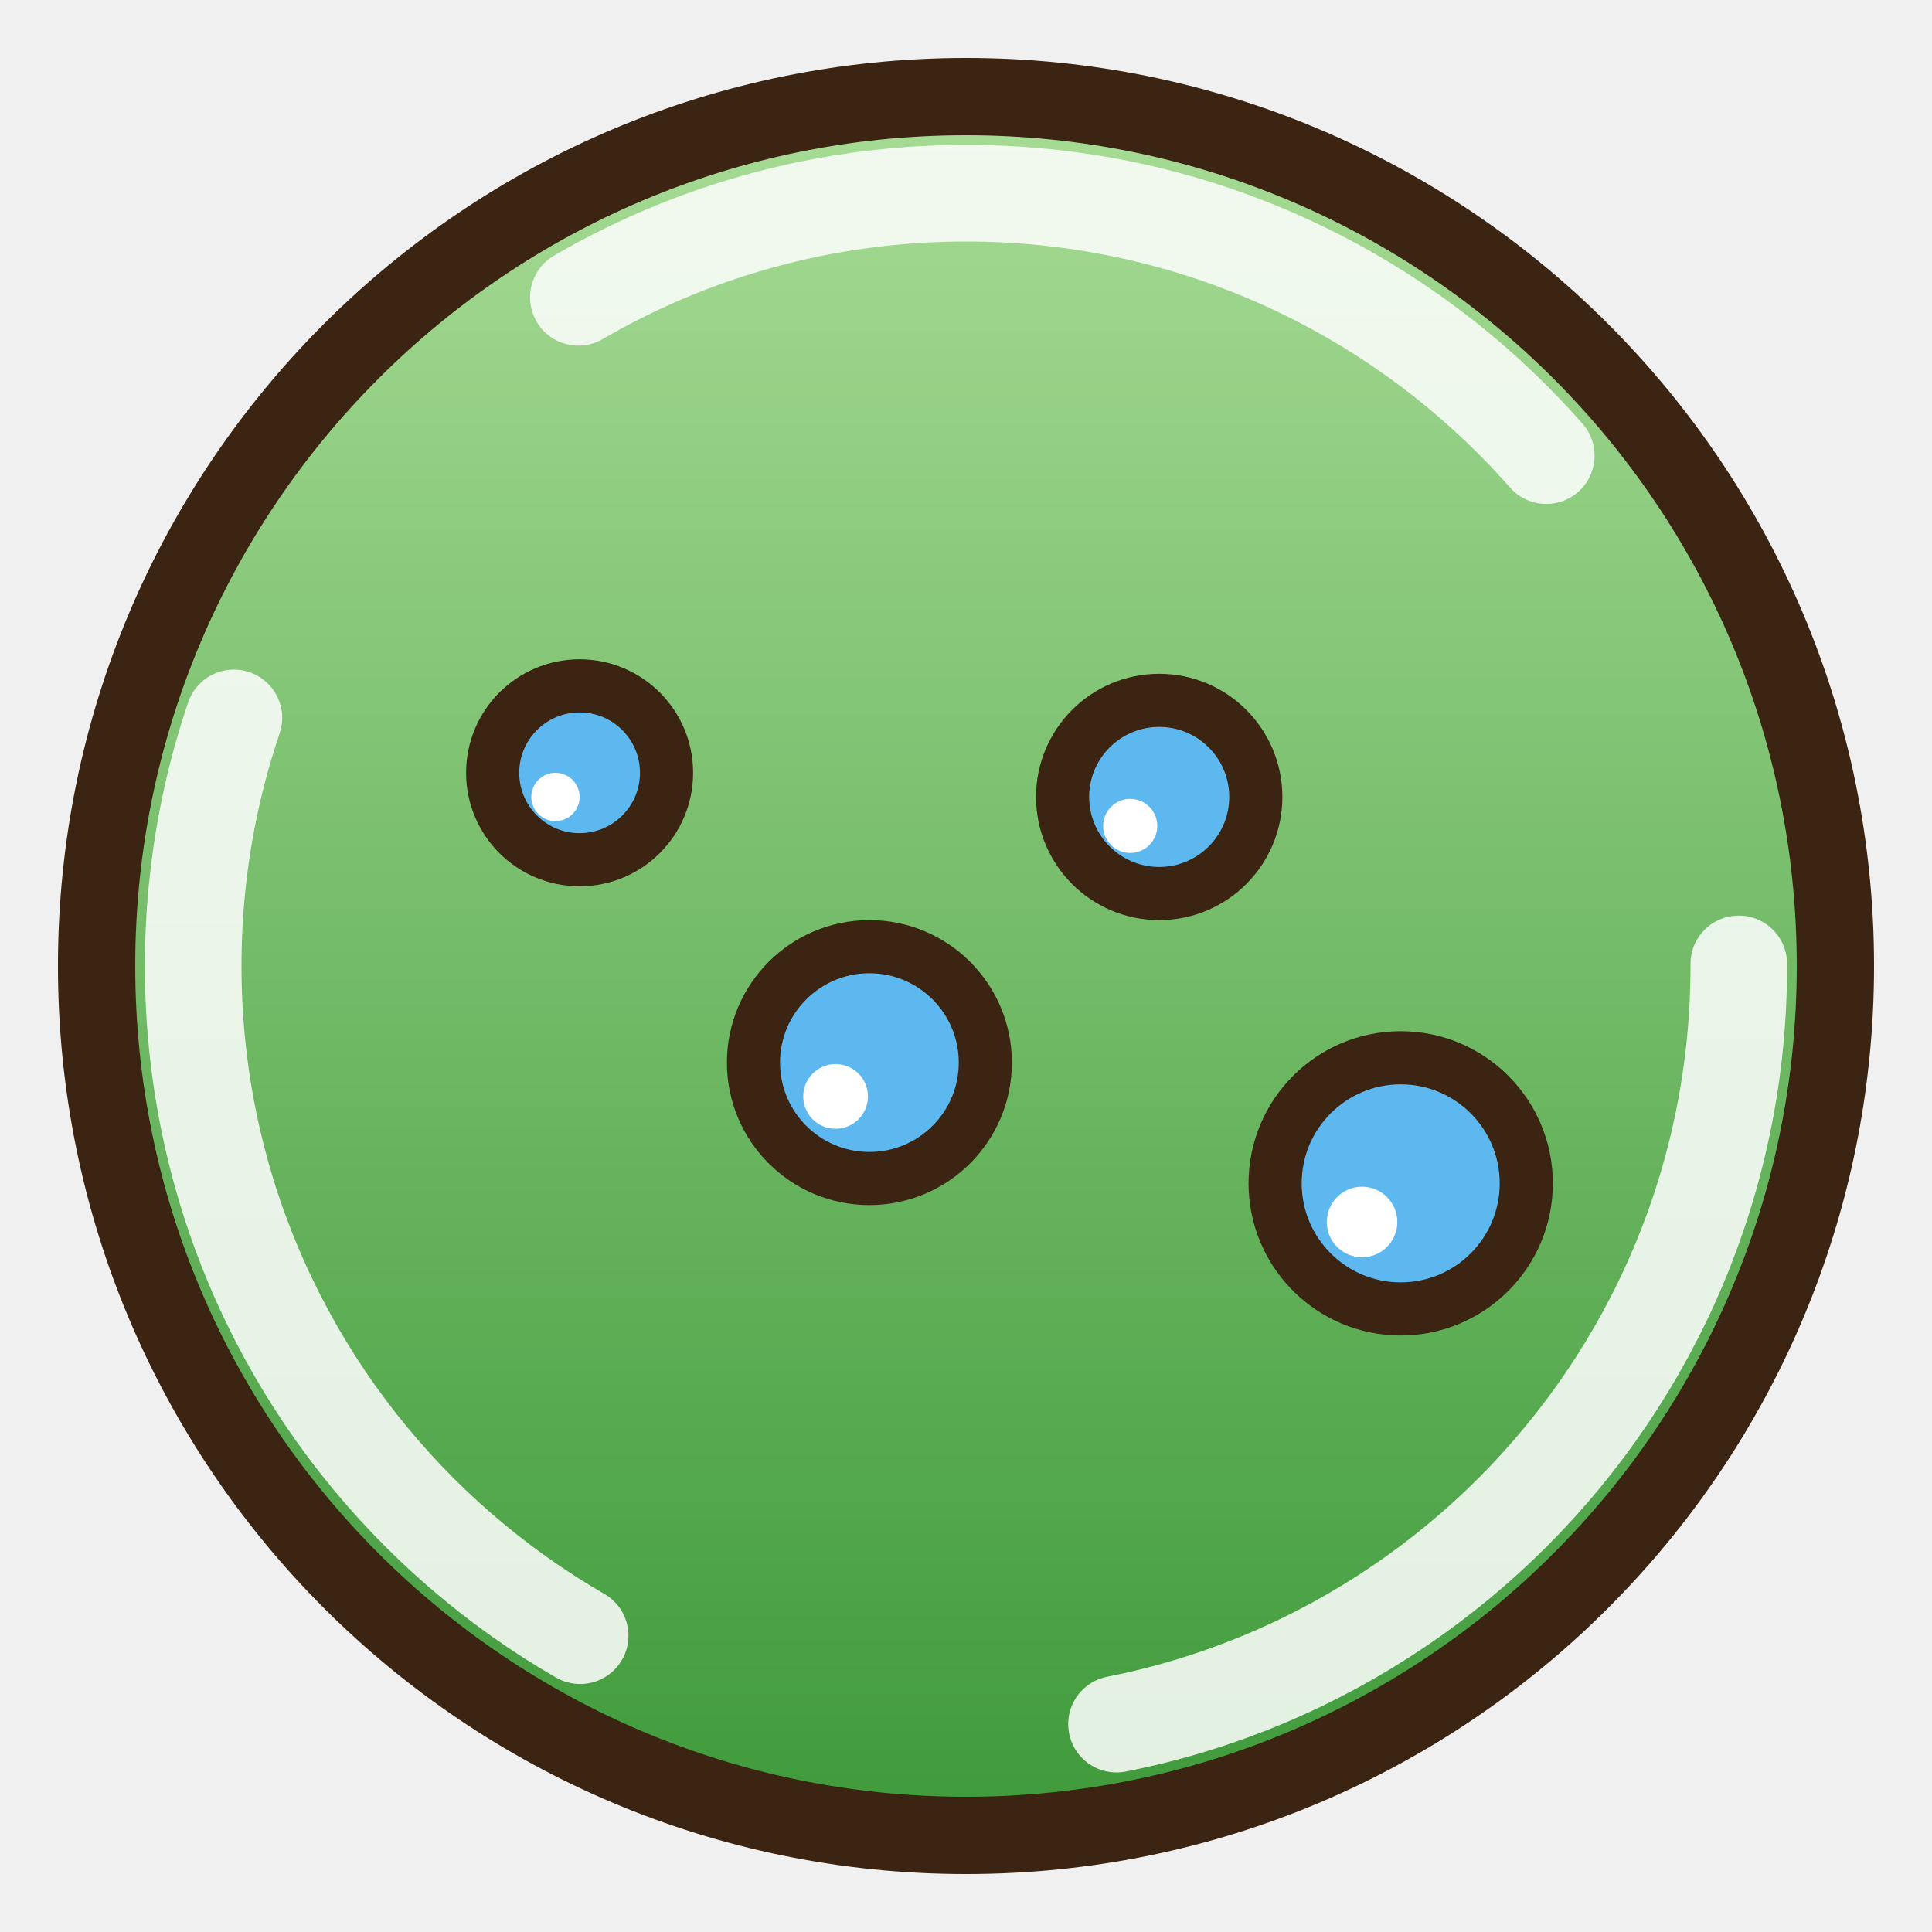
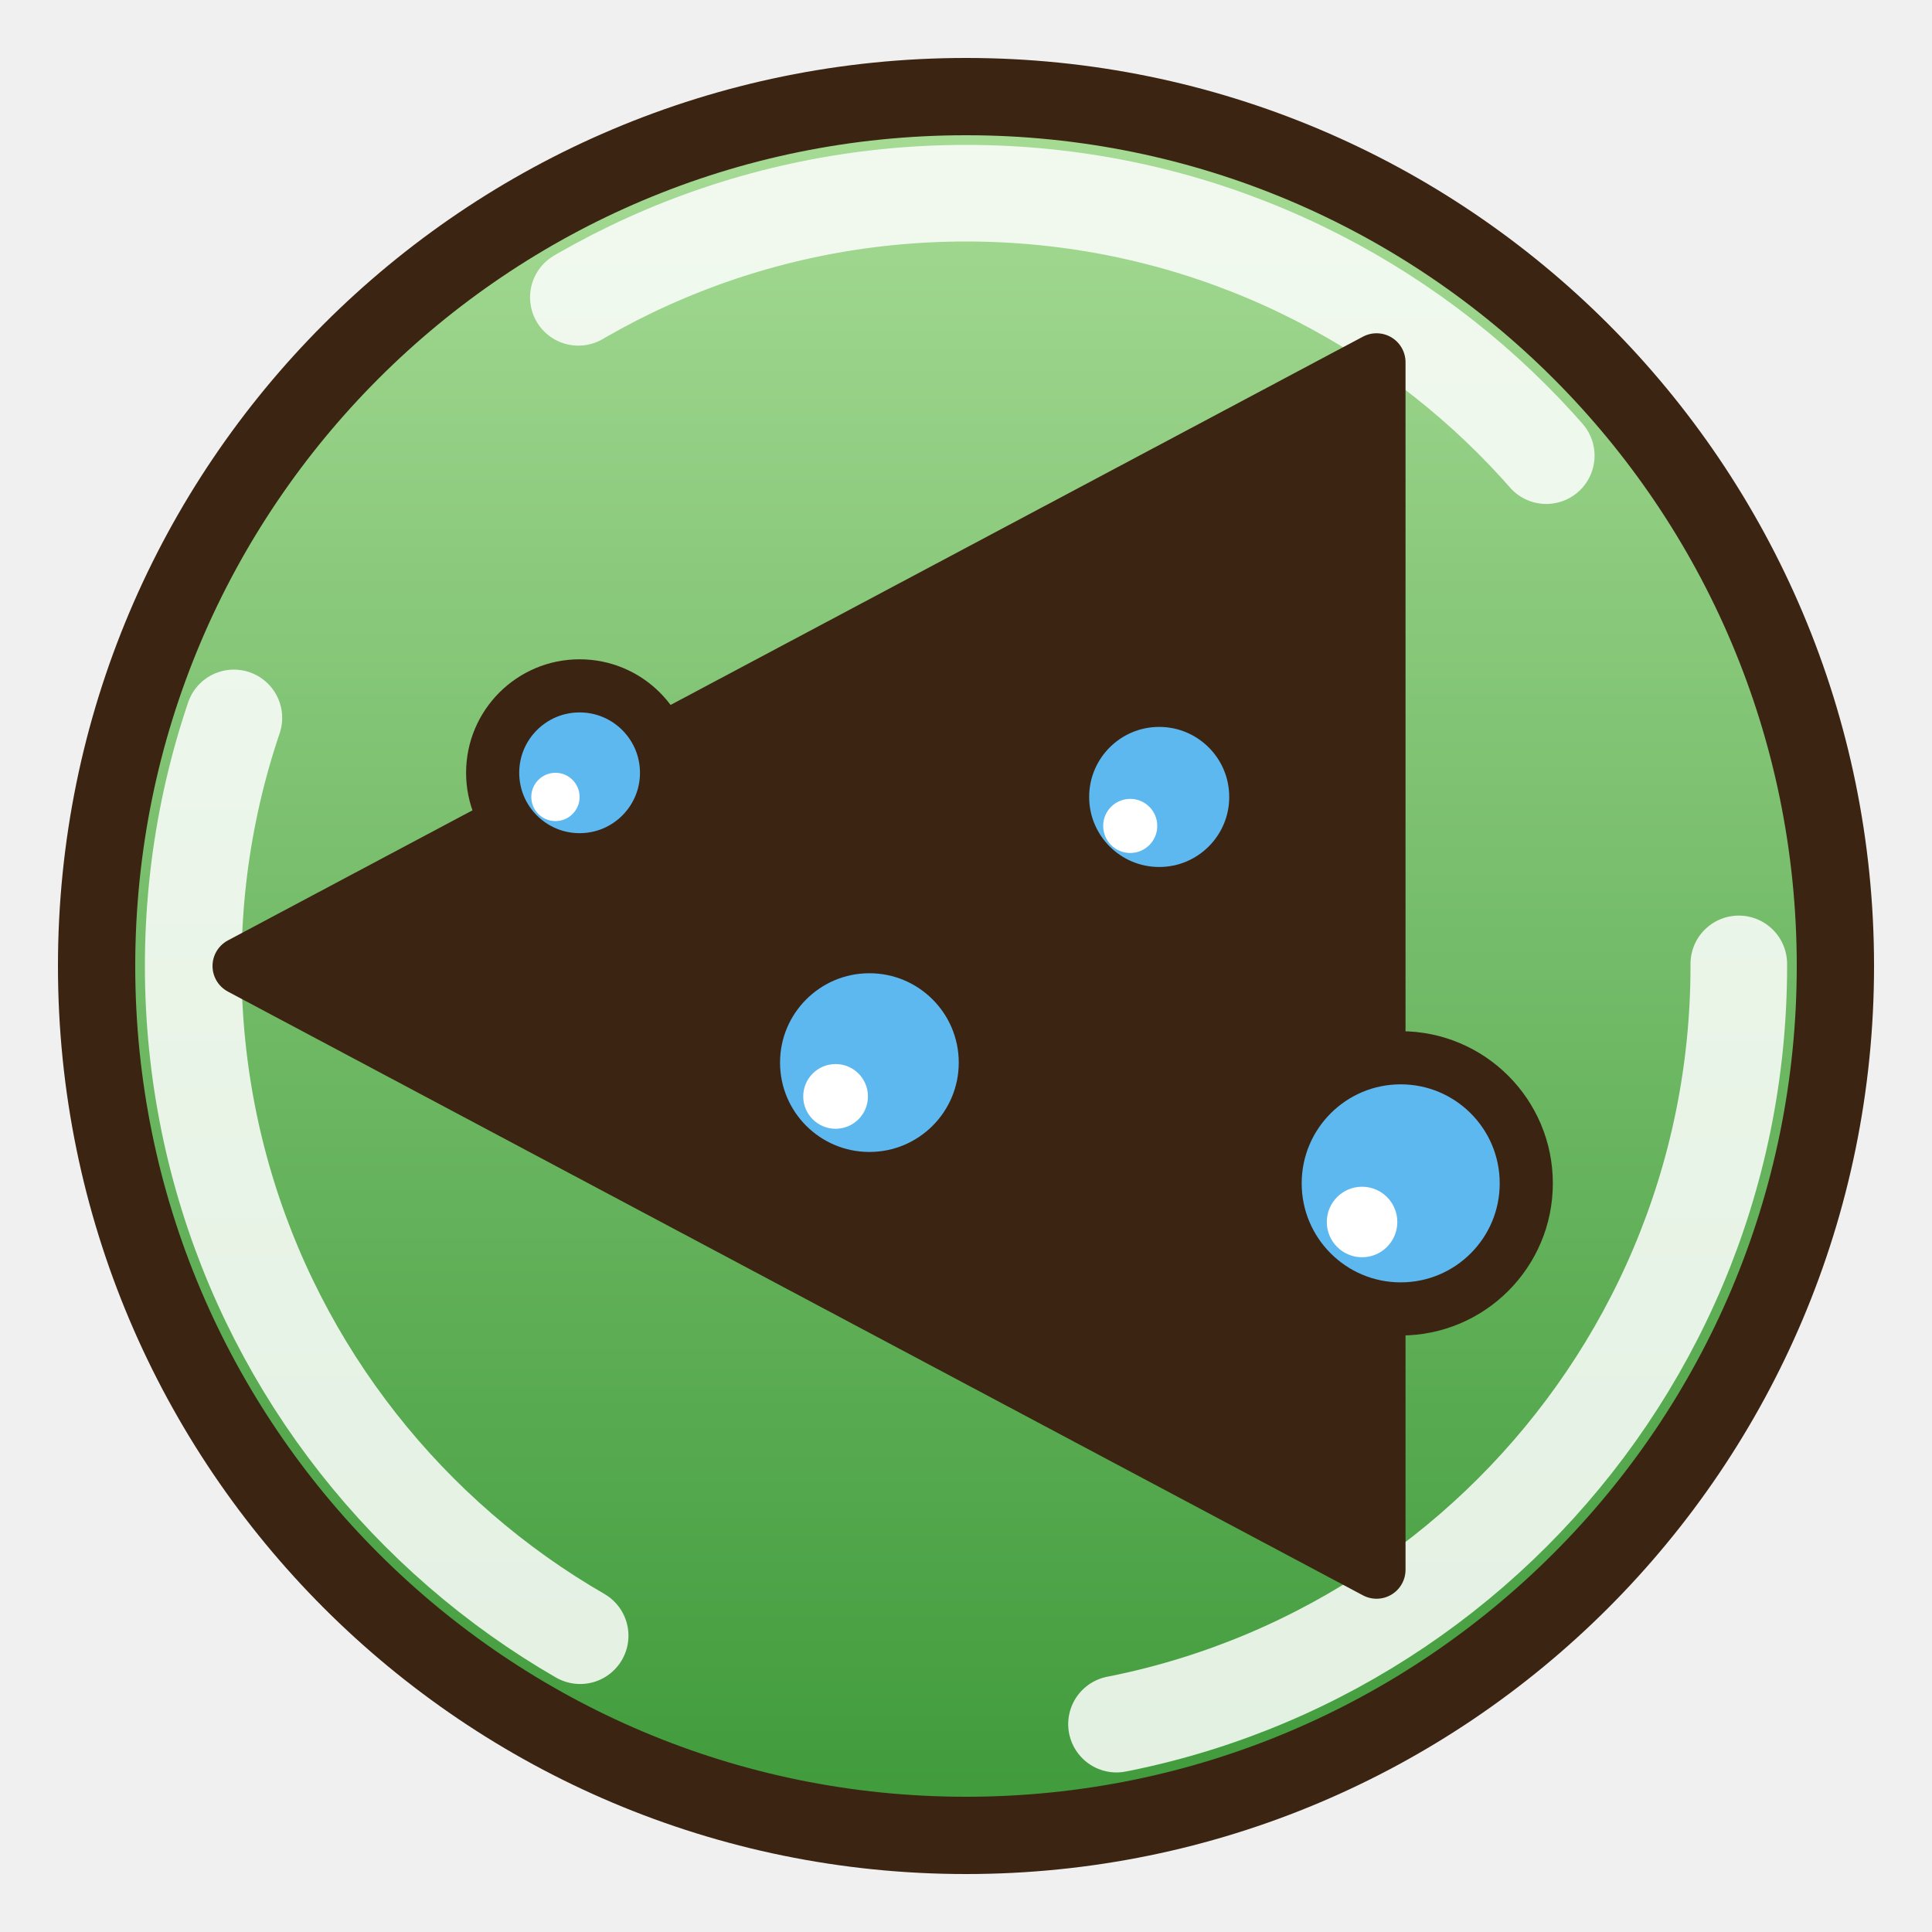
<svg xmlns="http://www.w3.org/2000/svg" width="40" height="40" viewBox="0 0 40 40" role="img" aria-labelledby="title">
  <defs>
    <linearGradient id="gK" x1="0" y1="0" x2="0" y2="1">
      <stop offset="0" stop-color="#A8DC96" />
      <stop offset="1" stop-color="#3E9A3A" />
    </linearGradient>
  </defs>
  <circle cx="20" cy="20" r="18" fill="url(#gK)" stroke="#3B2412" stroke-width="1.6" />
  <circle cx="20" cy="20" r="16" fill="none" stroke="#FFFFFF" stroke-opacity="0.85" stroke-width="2" stroke-linecap="round" stroke-dasharray="22 11.5">
    <animateTransform attributeName="transform" type="rotate" from="0 20 20" to="360 20 20" dur="1.6s" repeatCount="indefinite" />
  </circle>
+   <g transform="rotate(270 20 20)">
+     <path d="M20,5 L32.5,28.5 L7.5,28.5 Z" fill="#3B2412" stroke="#3B2412" stroke-width="1.2" stroke-linejoin="round" />
+   </g>
  <g transform="rotate(270 20 20)">
    <g opacity="1">
      <animate attributeName="opacity" values="0;1;1;0" keyTimes="0;0.15;0.75;1" dur="2.4s" begin="0.00s" repeatCount="indefinite" />
      <animateTransform attributeName="transform" type="translate" values="0 8;0 -8" dur="2.4s" begin="0.00s" repeatCount="indefinite" />
      <circle cx="15.5" cy="29" r="2.6" fill="#5DB8F0" stroke="#3B2412" stroke-width="1.1" />
      <circle cx="14.7" cy="28.2" r="0.73" fill="#FFFFFF" />
    </g>
    <g opacity="1">
      <animate attributeName="opacity" values="0;1;1;0" keyTimes="0;0.15;0.75;1" dur="2.4s" begin="0.60s" repeatCount="indefinite" />
      <animateTransform attributeName="transform" type="translate" values="0 8;0 -8" dur="2.4s" begin="0.60s" repeatCount="indefinite" />
      <circle cx="23.5" cy="24" r="2.0" fill="#5DB8F0" stroke="#3B2412" stroke-width="1.1" />
      <circle cx="22.9" cy="23.4" r="0.56" fill="#FFFFFF" />
    </g>
    <g opacity="1">
      <animate attributeName="opacity" values="0;1;1;0" keyTimes="0;0.15;0.75;1" dur="2.4s" begin="1.20s" repeatCount="indefinite" />
      <animateTransform attributeName="transform" type="translate" values="0 8;0 -8" dur="2.4s" begin="1.20s" repeatCount="indefinite" />
      <circle cx="18" cy="18" r="2.4" fill="#5DB8F0" stroke="#3B2412" stroke-width="1.1" />
      <circle cx="17.3" cy="17.3" r="0.67" fill="#FFFFFF" />
    </g>
    <g opacity="1">
      <animate attributeName="opacity" values="0;1;1;0" keyTimes="0;0.15;0.75;1" dur="2.4s" begin="1.80s" repeatCount="indefinite" />
      <animateTransform attributeName="transform" type="translate" values="0 8;0 -8" dur="2.4s" begin="1.80s" repeatCount="indefinite" />
      <circle cx="24" cy="12" r="1.8" fill="#5DB8F0" stroke="#3B2412" stroke-width="1.1" />
      <circle cx="23.5" cy="11.5" r="0.50" fill="#FFFFFF" />
    </g>
  </g>
</svg>
